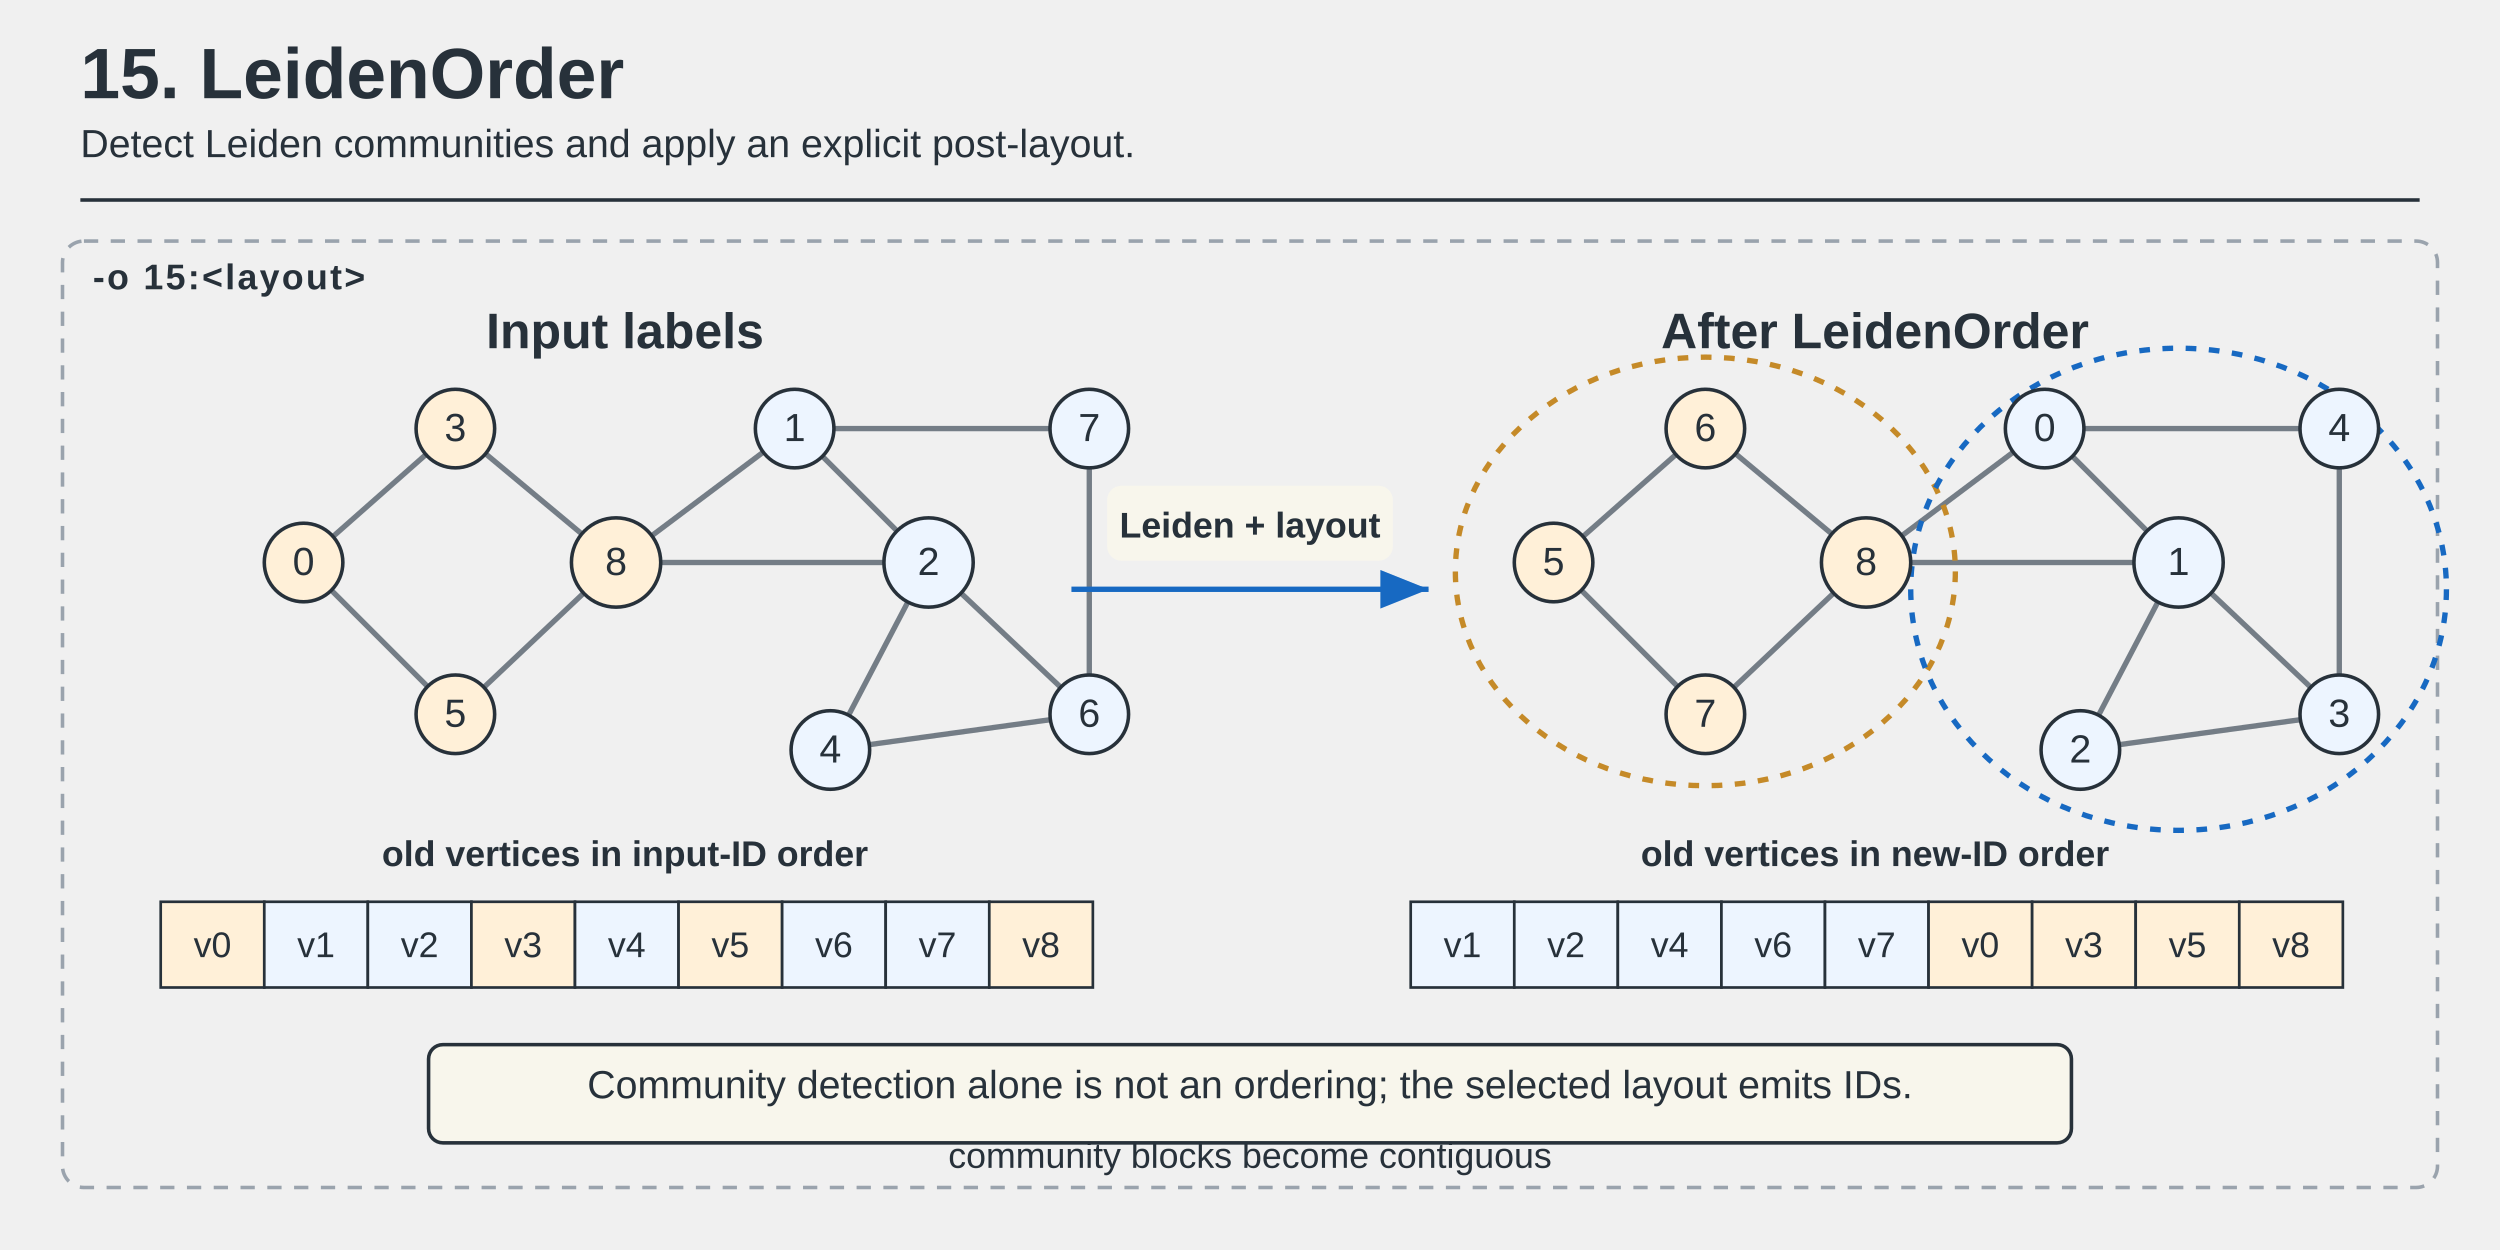
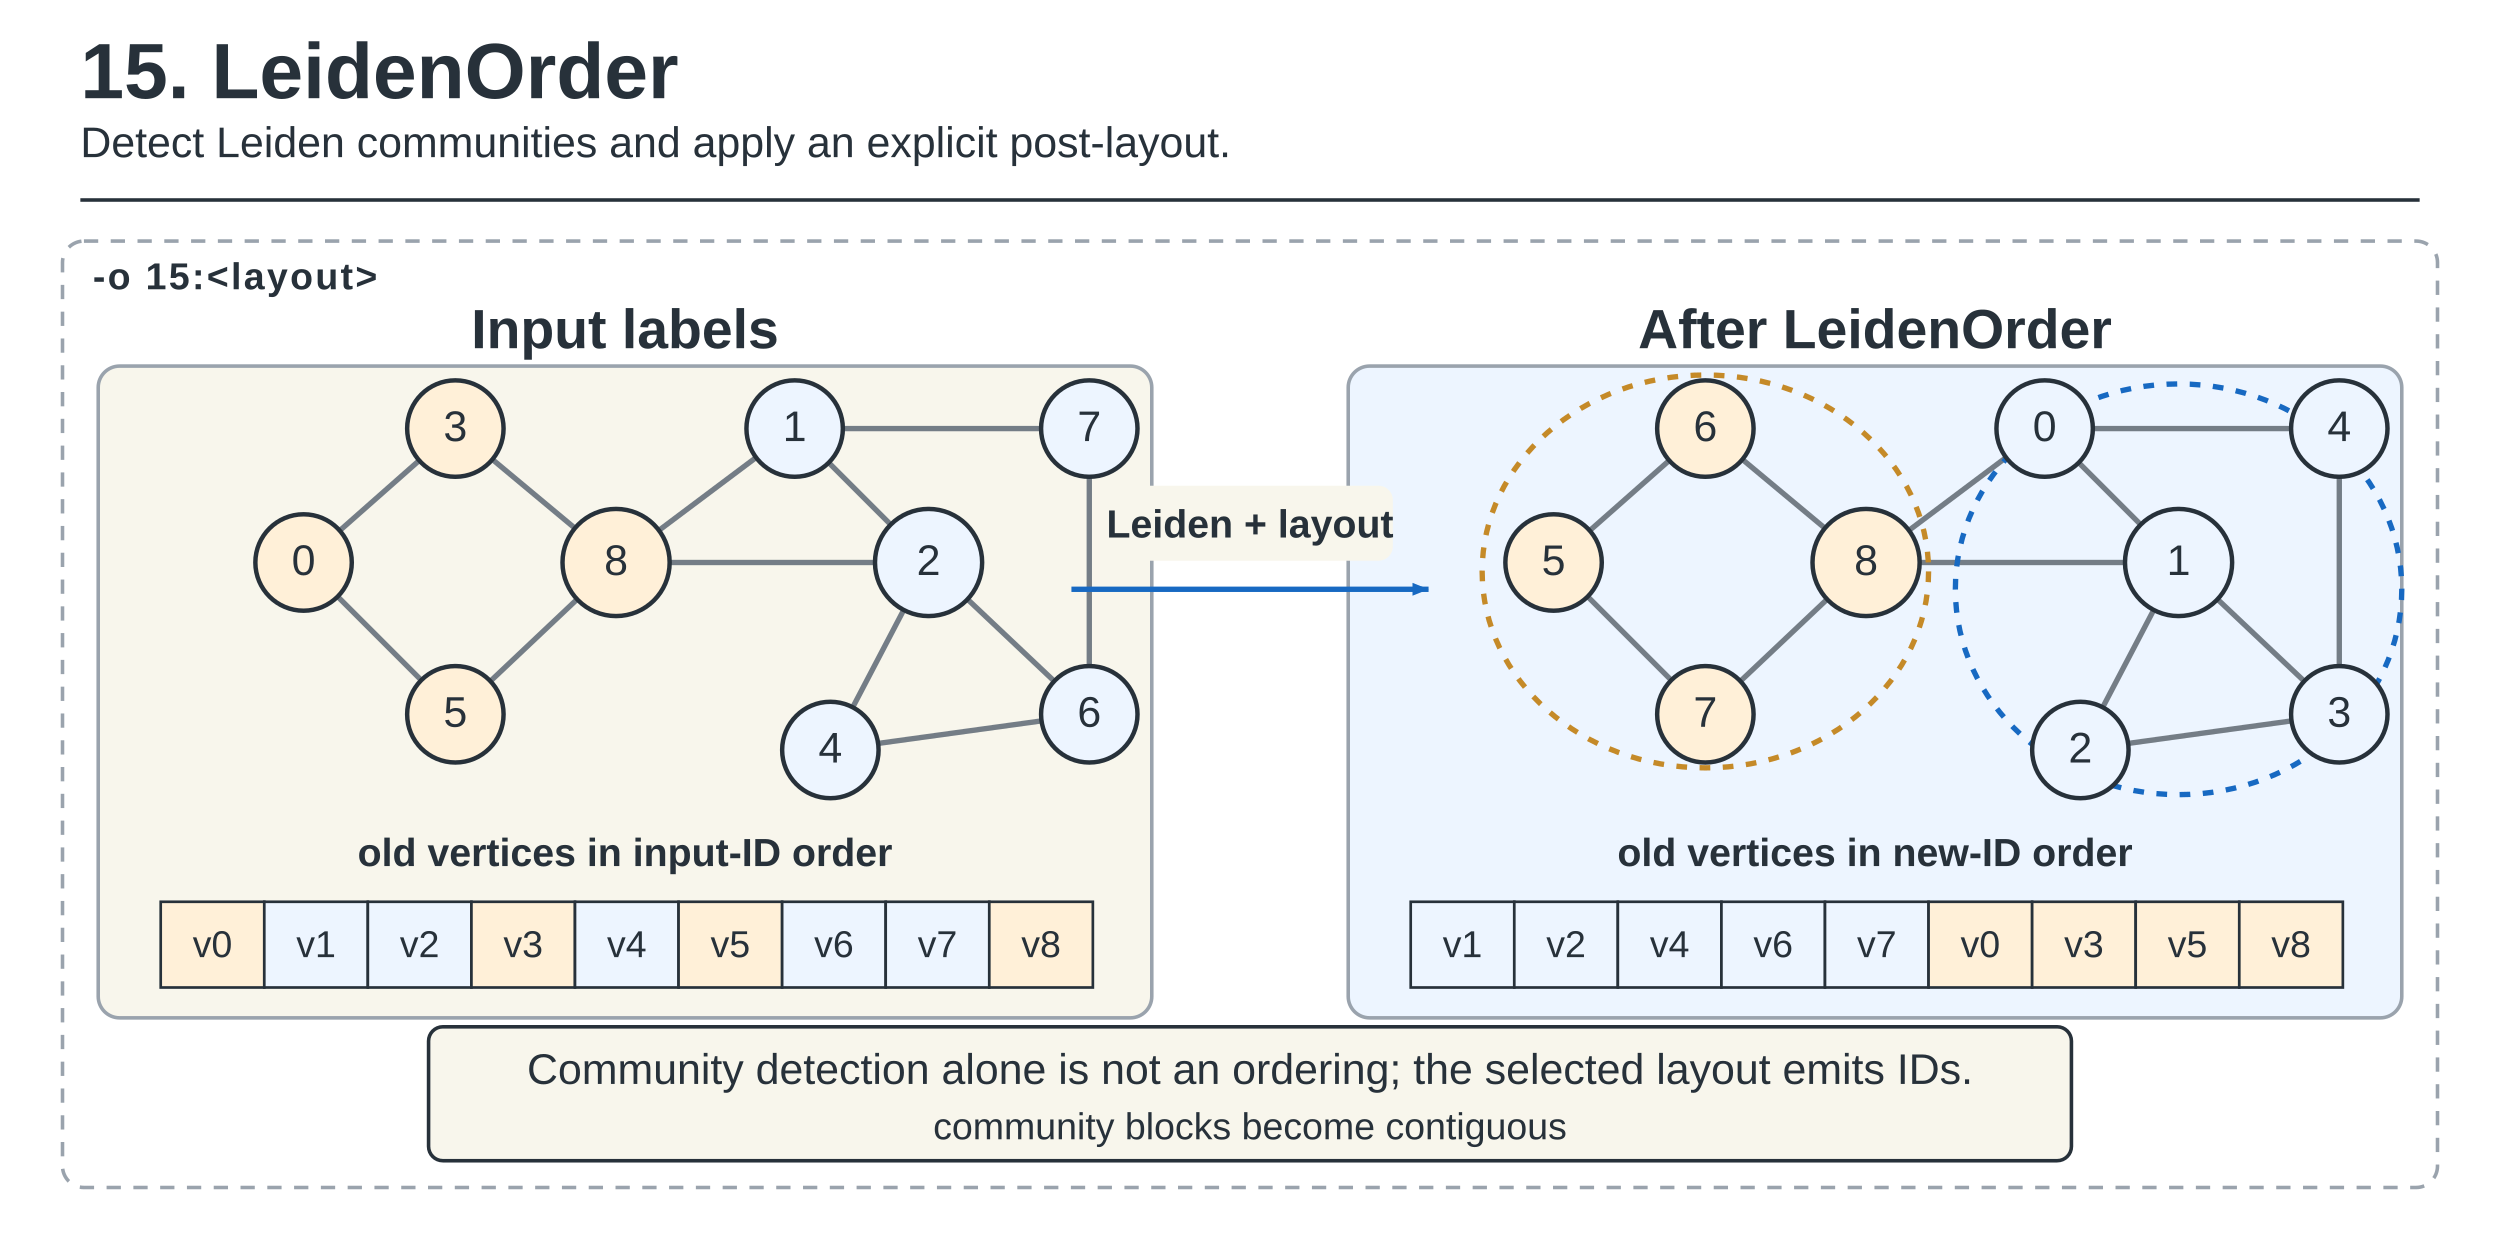
<svg xmlns="http://www.w3.org/2000/svg" width="1400" height="700" viewBox="0 0 1400 700" role="img" aria-labelledby="title desc" fill="#27313A">
  <defs>
-     <marker id="arrow" viewBox="0 0 10 8" markerWidth="9" markerHeight="8" refX="10" refY="4" orient="auto">
+     <marker id="arrow" viewBox="0 0 10 8" markerWidth="9" markerHeight="8" refX="10" refY="4" orient="auto" markerUnits="userSpaceOnUse">
      <path d="M0 0 L10 4 L0 8 Z" fill="#1769C2" />
    </marker>
-     <marker id="edge-arrow" viewBox="0 0 8 6" markerWidth="7" markerHeight="6" refX="8" refY="3" orient="auto">
+     <marker id="edge-arrow" viewBox="0 0 8 6" markerWidth="7" markerHeight="6" refX="8" refY="3" orient="auto" markerUnits="userSpaceOnUse">
      <path d="M0 0 L8 3 L0 6 Z" fill="#747D86" />
    </marker>
    <style>
      :root{color-scheme:light dark}
      @media(prefers-color-scheme:dark){
        [fill="#27313A"]{fill:#ECE7DD}[stroke="#27313A"]{stroke:#ECE7DD}
+         [fill="#FFFFFF"]{fill:#1E2327}
        [fill="#F8F6EC"]{fill:#252A2E}[fill="#EDF5FF"]{fill:#273846}
        [fill="#E7F7EA"]{fill:#24382A}[fill="#FFF0D8"]{fill:#3B3122}
        [fill="#F7DEDC"]{fill:#3D292A}[fill="#EEE9FF"]{fill:#302C3C}
        [stroke="#9AA3AD"]{stroke:#747D86}
      }
-       .sans{font-family:Arial,Helvetica,sans-serif}.title{font-size:40px;font-weight:700}
-       .subtitle{font-size:22px}.domain{font-size:20px;font-weight:700;letter-spacing:1.3px}
-       .heading{font-size:28px;font-weight:700}.body{font-size:22px}
-       .label{font-size:20px;font-weight:700}.small{font-size:20px}
+       .sans{font-family:Arial,Helvetica,sans-serif}.title{font-size:44px;font-weight:700}
+       .subtitle{font-size:24px}.domain{font-size:21px;font-weight:700;letter-spacing:1.3px}
+       .heading{font-size:31px;font-weight:700}.body{font-size:24px}
+       .label{font-size:22px;font-weight:700}.small{font-size:21px}
      .flow{fill:none;stroke:#1769C2;stroke-width:3;marker-end:url(#arrow)}
+           .graph-panel{stroke:#9AA3AD;stroke-width:2}
    </style>
  </defs>
+   <rect width="1400" height="700" fill="#FFFFFF" />
  <text x="45" y="55" class="sans title">15. LeidenOrder</text>
  <text x="45" y="88" class="sans subtitle">Detect Leiden communities and apply an explicit post-layout.</text>
  <line x1="45" y1="112" x2="1355" y2="112" stroke="#27313A" stroke-width="2" />
  <rect x="35" y="135" width="1330" height="530" rx="12" fill="none" stroke="#9AA3AD" stroke-width="2" stroke-dasharray="8 7" />
  <text x="52" y="162" class="sans domain">-o 15:&lt;layout&gt;</text>
  <text x="350" y="195" text-anchor="middle" class="sans heading">Input labels</text>
  <text x="1050" y="195" text-anchor="middle" class="sans heading">After LeidenOrder</text>
+   <rect x="55" y="205" width="590" height="365" rx="12" fill="#F8F6EC" class="graph-panel" />
+   <rect x="755" y="205" width="590" height="365" rx="12" fill="#EDF5FF" class="graph-panel" />
  <line x1="170" y1="315" x2="255" y2="240" stroke="#747D86" stroke-width="3" />
  <line x1="170" y1="315" x2="255" y2="400" stroke="#747D86" stroke-width="3" />
  <line x1="255" y1="240" x2="345" y2="315" stroke="#747D86" stroke-width="3" />
  <line x1="255" y1="400" x2="345" y2="315" stroke="#747D86" stroke-width="3" />
  <line x1="345" y1="315" x2="445" y2="240" stroke="#747D86" stroke-width="3" />
  <line x1="345" y1="315" x2="520" y2="315" stroke="#747D86" stroke-width="3" />
  <line x1="445" y1="240" x2="520" y2="315" stroke="#747D86" stroke-width="3" />
  <line x1="445" y1="240" x2="610" y2="240" stroke="#747D86" stroke-width="3" />
  <line x1="520" y1="315" x2="465" y2="420" stroke="#747D86" stroke-width="3" />
  <line x1="520" y1="315" x2="610" y2="400" stroke="#747D86" stroke-width="3" />
  <line x1="465" y1="420" x2="610" y2="400" stroke="#747D86" stroke-width="3" />
  <line x1="610" y1="400" x2="610" y2="240" stroke="#747D86" stroke-width="3" />
-   <circle cx="170" cy="315" r="22" fill="#FFF0D8" stroke="#27313A" stroke-width="2" />
+   <circle cx="170" cy="315" r="27" fill="#FFF0D8" stroke="#27313A" stroke-width="2.5" />
  <text x="170" y="322" text-anchor="middle" class="sans body">0</text>
-   <circle cx="255" cy="240" r="22" fill="#FFF0D8" stroke="#27313A" stroke-width="2" />
+   <circle cx="255" cy="240" r="27" fill="#FFF0D8" stroke="#27313A" stroke-width="2.5" />
  <text x="255" y="247" text-anchor="middle" class="sans body">3</text>
-   <circle cx="255" cy="400" r="22" fill="#FFF0D8" stroke="#27313A" stroke-width="2" />
+   <circle cx="255" cy="400" r="27" fill="#FFF0D8" stroke="#27313A" stroke-width="2.5" />
  <text x="255" y="407" text-anchor="middle" class="sans body">5</text>
-   <circle cx="345" cy="315" r="25" fill="#FFF0D8" stroke="#27313A" stroke-width="2" />
+   <circle cx="345" cy="315" r="30" fill="#FFF0D8" stroke="#27313A" stroke-width="2.5" />
  <text x="345" y="322" text-anchor="middle" class="sans body">8</text>
-   <circle cx="445" cy="240" r="22" fill="#EDF5FF" stroke="#27313A" stroke-width="2" />
+   <circle cx="445" cy="240" r="27" fill="#EDF5FF" stroke="#27313A" stroke-width="2.5" />
  <text x="445" y="247" text-anchor="middle" class="sans body">1</text>
-   <circle cx="520" cy="315" r="25" fill="#EDF5FF" stroke="#27313A" stroke-width="2" />
+   <circle cx="520" cy="315" r="30" fill="#EDF5FF" stroke="#27313A" stroke-width="2.5" />
  <text x="520" y="322" text-anchor="middle" class="sans body">2</text>
-   <circle cx="465" cy="420" r="22" fill="#EDF5FF" stroke="#27313A" stroke-width="2" />
+   <circle cx="465" cy="420" r="27" fill="#EDF5FF" stroke="#27313A" stroke-width="2.5" />
  <text x="465" y="427" text-anchor="middle" class="sans body">4</text>
-   <circle cx="610" cy="400" r="22" fill="#EDF5FF" stroke="#27313A" stroke-width="2" />
+   <circle cx="610" cy="400" r="27" fill="#EDF5FF" stroke="#27313A" stroke-width="2.5" />
  <text x="610" y="407" text-anchor="middle" class="sans body">6</text>
-   <circle cx="610" cy="240" r="22" fill="#EDF5FF" stroke="#27313A" stroke-width="2" />
+   <circle cx="610" cy="240" r="27" fill="#EDF5FF" stroke="#27313A" stroke-width="2.5" />
  <text x="610" y="247" text-anchor="middle" class="sans body">7</text>
  <path d="M600 330 H800" class="flow" />
  <rect x="620" y="272" width="160" height="42" rx="8" fill="#F8F6EC" />
  <text x="700" y="301" text-anchor="middle" class="sans label">Leiden + layout</text>
  <line x1="870" y1="315" x2="955" y2="240" stroke="#747D86" stroke-width="3" />
  <line x1="870" y1="315" x2="955" y2="400" stroke="#747D86" stroke-width="3" />
  <line x1="955" y1="240" x2="1045" y2="315" stroke="#747D86" stroke-width="3" />
  <line x1="955" y1="400" x2="1045" y2="315" stroke="#747D86" stroke-width="3" />
  <line x1="1045" y1="315" x2="1145" y2="240" stroke="#747D86" stroke-width="3" />
  <line x1="1045" y1="315" x2="1220" y2="315" stroke="#747D86" stroke-width="3" />
  <line x1="1145" y1="240" x2="1220" y2="315" stroke="#747D86" stroke-width="3" />
  <line x1="1145" y1="240" x2="1310" y2="240" stroke="#747D86" stroke-width="3" />
  <line x1="1220" y1="315" x2="1165" y2="420" stroke="#747D86" stroke-width="3" />
  <line x1="1220" y1="315" x2="1310" y2="400" stroke="#747D86" stroke-width="3" />
  <line x1="1165" y1="420" x2="1310" y2="400" stroke="#747D86" stroke-width="3" />
  <line x1="1310" y1="400" x2="1310" y2="240" stroke="#747D86" stroke-width="3" />
-   <ellipse cx="955" cy="320" rx="140" ry="120" fill="none" stroke="#C58A28" stroke-width="3" stroke-dasharray="6 7" />
-   <ellipse cx="1220" cy="330" rx="150" ry="135" fill="none" stroke="#1769C2" stroke-width="3" stroke-dasharray="6 7" />
-   <circle cx="870" cy="315" r="22" fill="#FFF0D8" stroke="#27313A" stroke-width="2" />
+   <ellipse cx="955" cy="320" rx="125" ry="110" fill="none" stroke="#C58A28" stroke-width="3" stroke-dasharray="6 7" />
+   <ellipse cx="1220" cy="330" rx="125" ry="115" fill="none" stroke="#1769C2" stroke-width="3" stroke-dasharray="6 7" />
+   <circle cx="870" cy="315" r="27" fill="#FFF0D8" stroke="#27313A" stroke-width="2.5" />
  <text x="870" y="322" text-anchor="middle" class="sans body">5</text>
-   <circle cx="955" cy="240" r="22" fill="#FFF0D8" stroke="#27313A" stroke-width="2" />
+   <circle cx="955" cy="240" r="27" fill="#FFF0D8" stroke="#27313A" stroke-width="2.5" />
  <text x="955" y="247" text-anchor="middle" class="sans body">6</text>
-   <circle cx="955" cy="400" r="22" fill="#FFF0D8" stroke="#27313A" stroke-width="2" />
+   <circle cx="955" cy="400" r="27" fill="#FFF0D8" stroke="#27313A" stroke-width="2.5" />
  <text x="955" y="407" text-anchor="middle" class="sans body">7</text>
-   <circle cx="1045" cy="315" r="25" fill="#FFF0D8" stroke="#27313A" stroke-width="2" />
+   <circle cx="1045" cy="315" r="30" fill="#FFF0D8" stroke="#27313A" stroke-width="2.5" />
  <text x="1045" y="322" text-anchor="middle" class="sans body">8</text>
-   <circle cx="1145" cy="240" r="22" fill="#EDF5FF" stroke="#27313A" stroke-width="2" />
+   <circle cx="1145" cy="240" r="27" fill="#EDF5FF" stroke="#27313A" stroke-width="2.5" />
  <text x="1145" y="247" text-anchor="middle" class="sans body">0</text>
-   <circle cx="1220" cy="315" r="25" fill="#EDF5FF" stroke="#27313A" stroke-width="2" />
+   <circle cx="1220" cy="315" r="30" fill="#EDF5FF" stroke="#27313A" stroke-width="2.5" />
  <text x="1220" y="322" text-anchor="middle" class="sans body">1</text>
-   <circle cx="1165" cy="420" r="22" fill="#EDF5FF" stroke="#27313A" stroke-width="2" />
+   <circle cx="1165" cy="420" r="27" fill="#EDF5FF" stroke="#27313A" stroke-width="2.5" />
  <text x="1165" y="427" text-anchor="middle" class="sans body">2</text>
-   <circle cx="1310" cy="400" r="22" fill="#EDF5FF" stroke="#27313A" stroke-width="2" />
+   <circle cx="1310" cy="400" r="27" fill="#EDF5FF" stroke="#27313A" stroke-width="2.5" />
  <text x="1310" y="407" text-anchor="middle" class="sans body">3</text>
-   <circle cx="1310" cy="240" r="22" fill="#EDF5FF" stroke="#27313A" stroke-width="2" />
+   <circle cx="1310" cy="240" r="27" fill="#EDF5FF" stroke="#27313A" stroke-width="2.5" />
  <text x="1310" y="247" text-anchor="middle" class="sans body">4</text>
  <text x="350" y="485" text-anchor="middle" class="sans label">old vertices in input-ID order</text>
  <text x="1050" y="485" text-anchor="middle" class="sans label">old vertices in new-ID order</text>
  <rect x="90" y="505" width="58" height="48" fill="#FFF0D8" stroke="#27313A" stroke-width="1.5" />
  <text x="119" y="536" text-anchor="middle" class="sans small">v0</text>
  <rect x="148" y="505" width="58" height="48" fill="#EDF5FF" stroke="#27313A" stroke-width="1.5" />
  <text x="177" y="536" text-anchor="middle" class="sans small">v1</text>
  <rect x="206" y="505" width="58" height="48" fill="#EDF5FF" stroke="#27313A" stroke-width="1.5" />
  <text x="235" y="536" text-anchor="middle" class="sans small">v2</text>
  <rect x="264" y="505" width="58" height="48" fill="#FFF0D8" stroke="#27313A" stroke-width="1.5" />
  <text x="293" y="536" text-anchor="middle" class="sans small">v3</text>
  <rect x="322" y="505" width="58" height="48" fill="#EDF5FF" stroke="#27313A" stroke-width="1.5" />
  <text x="351" y="536" text-anchor="middle" class="sans small">v4</text>
  <rect x="380" y="505" width="58" height="48" fill="#FFF0D8" stroke="#27313A" stroke-width="1.5" />
  <text x="409" y="536" text-anchor="middle" class="sans small">v5</text>
  <rect x="438" y="505" width="58" height="48" fill="#EDF5FF" stroke="#27313A" stroke-width="1.5" />
  <text x="467" y="536" text-anchor="middle" class="sans small">v6</text>
  <rect x="496" y="505" width="58" height="48" fill="#EDF5FF" stroke="#27313A" stroke-width="1.5" />
  <text x="525" y="536" text-anchor="middle" class="sans small">v7</text>
  <rect x="554" y="505" width="58" height="48" fill="#FFF0D8" stroke="#27313A" stroke-width="1.5" />
  <text x="583" y="536" text-anchor="middle" class="sans small">v8</text>
  <rect x="790" y="505" width="58" height="48" fill="#EDF5FF" stroke="#27313A" stroke-width="1.5" />
  <text x="819" y="536" text-anchor="middle" class="sans small">v1</text>
  <rect x="848" y="505" width="58" height="48" fill="#EDF5FF" stroke="#27313A" stroke-width="1.5" />
  <text x="877" y="536" text-anchor="middle" class="sans small">v2</text>
  <rect x="906" y="505" width="58" height="48" fill="#EDF5FF" stroke="#27313A" stroke-width="1.5" />
  <text x="935" y="536" text-anchor="middle" class="sans small">v4</text>
  <rect x="964" y="505" width="58" height="48" fill="#EDF5FF" stroke="#27313A" stroke-width="1.5" />
  <text x="993" y="536" text-anchor="middle" class="sans small">v6</text>
  <rect x="1022" y="505" width="58" height="48" fill="#EDF5FF" stroke="#27313A" stroke-width="1.5" />
  <text x="1051" y="536" text-anchor="middle" class="sans small">v7</text>
  <rect x="1080" y="505" width="58" height="48" fill="#FFF0D8" stroke="#27313A" stroke-width="1.5" />
  <text x="1109" y="536" text-anchor="middle" class="sans small">v0</text>
  <rect x="1138" y="505" width="58" height="48" fill="#FFF0D8" stroke="#27313A" stroke-width="1.5" />
  <text x="1167" y="536" text-anchor="middle" class="sans small">v3</text>
  <rect x="1196" y="505" width="58" height="48" fill="#FFF0D8" stroke="#27313A" stroke-width="1.5" />
  <text x="1225" y="536" text-anchor="middle" class="sans small">v5</text>
  <rect x="1254" y="505" width="58" height="48" fill="#FFF0D8" stroke="#27313A" stroke-width="1.5" />
  <text x="1283" y="536" text-anchor="middle" class="sans small">v8</text>
-   <rect x="240" y="585" width="920" height="55" rx="8" fill="#F8F6EC" stroke="#27313A" stroke-width="2" />
-   <text x="700" y="615" text-anchor="middle" class="sans body">Community detection alone is not an ordering; the selected layout emits IDs.</text>
-   <text x="700" y="654" text-anchor="middle" class="sans small">community blocks become contiguous</text>
+   <rect x="240" y="575" width="920" height="75" rx="8" fill="#F8F6EC" stroke="#27313A" stroke-width="2" />
+   <text x="700" y="607" text-anchor="middle" class="sans body">Community detection alone is not an ordering; the selected layout emits IDs.</text>
+   <text x="700" y="638" text-anchor="middle" class="sans small">community blocks become contiguous</text>
</svg>
